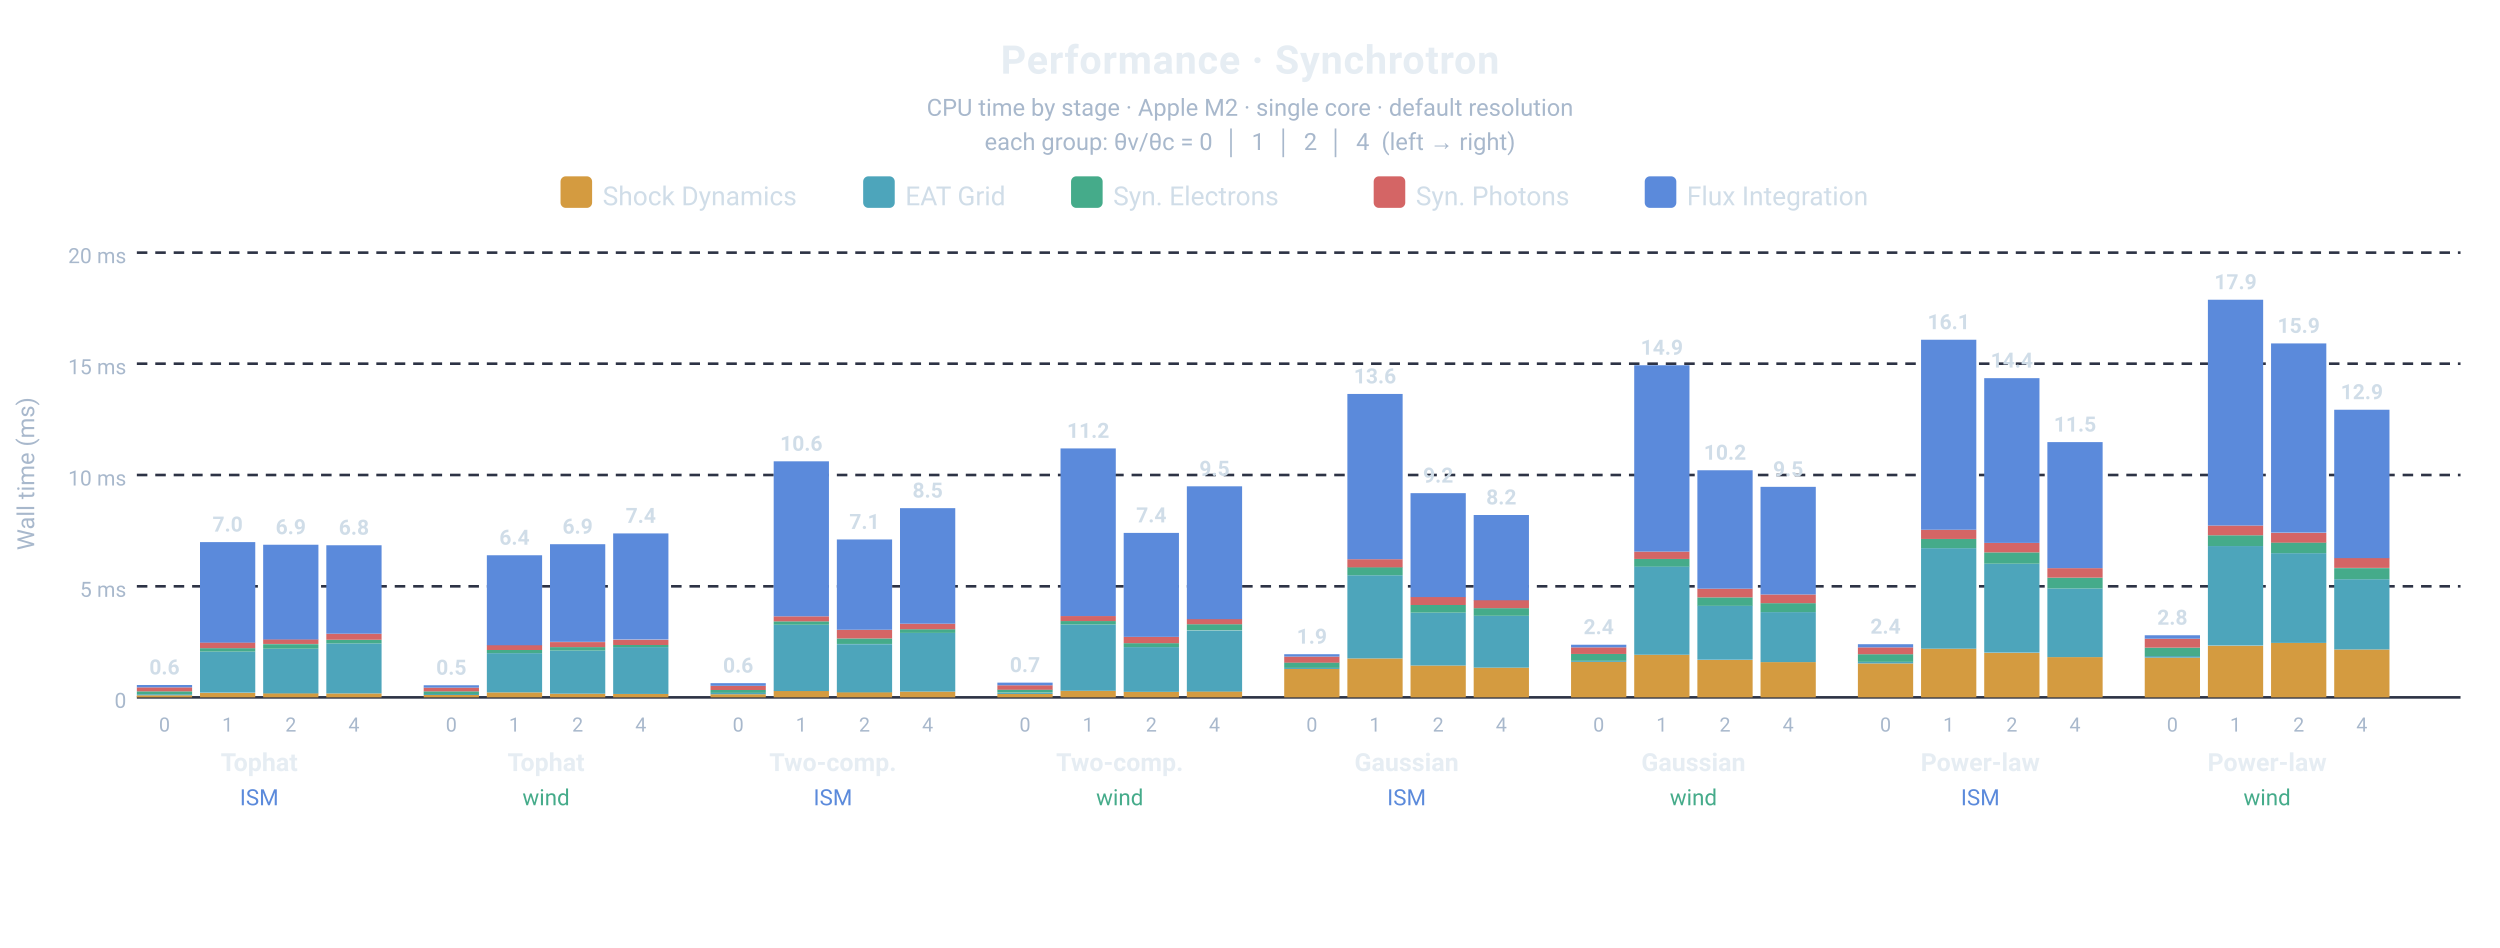
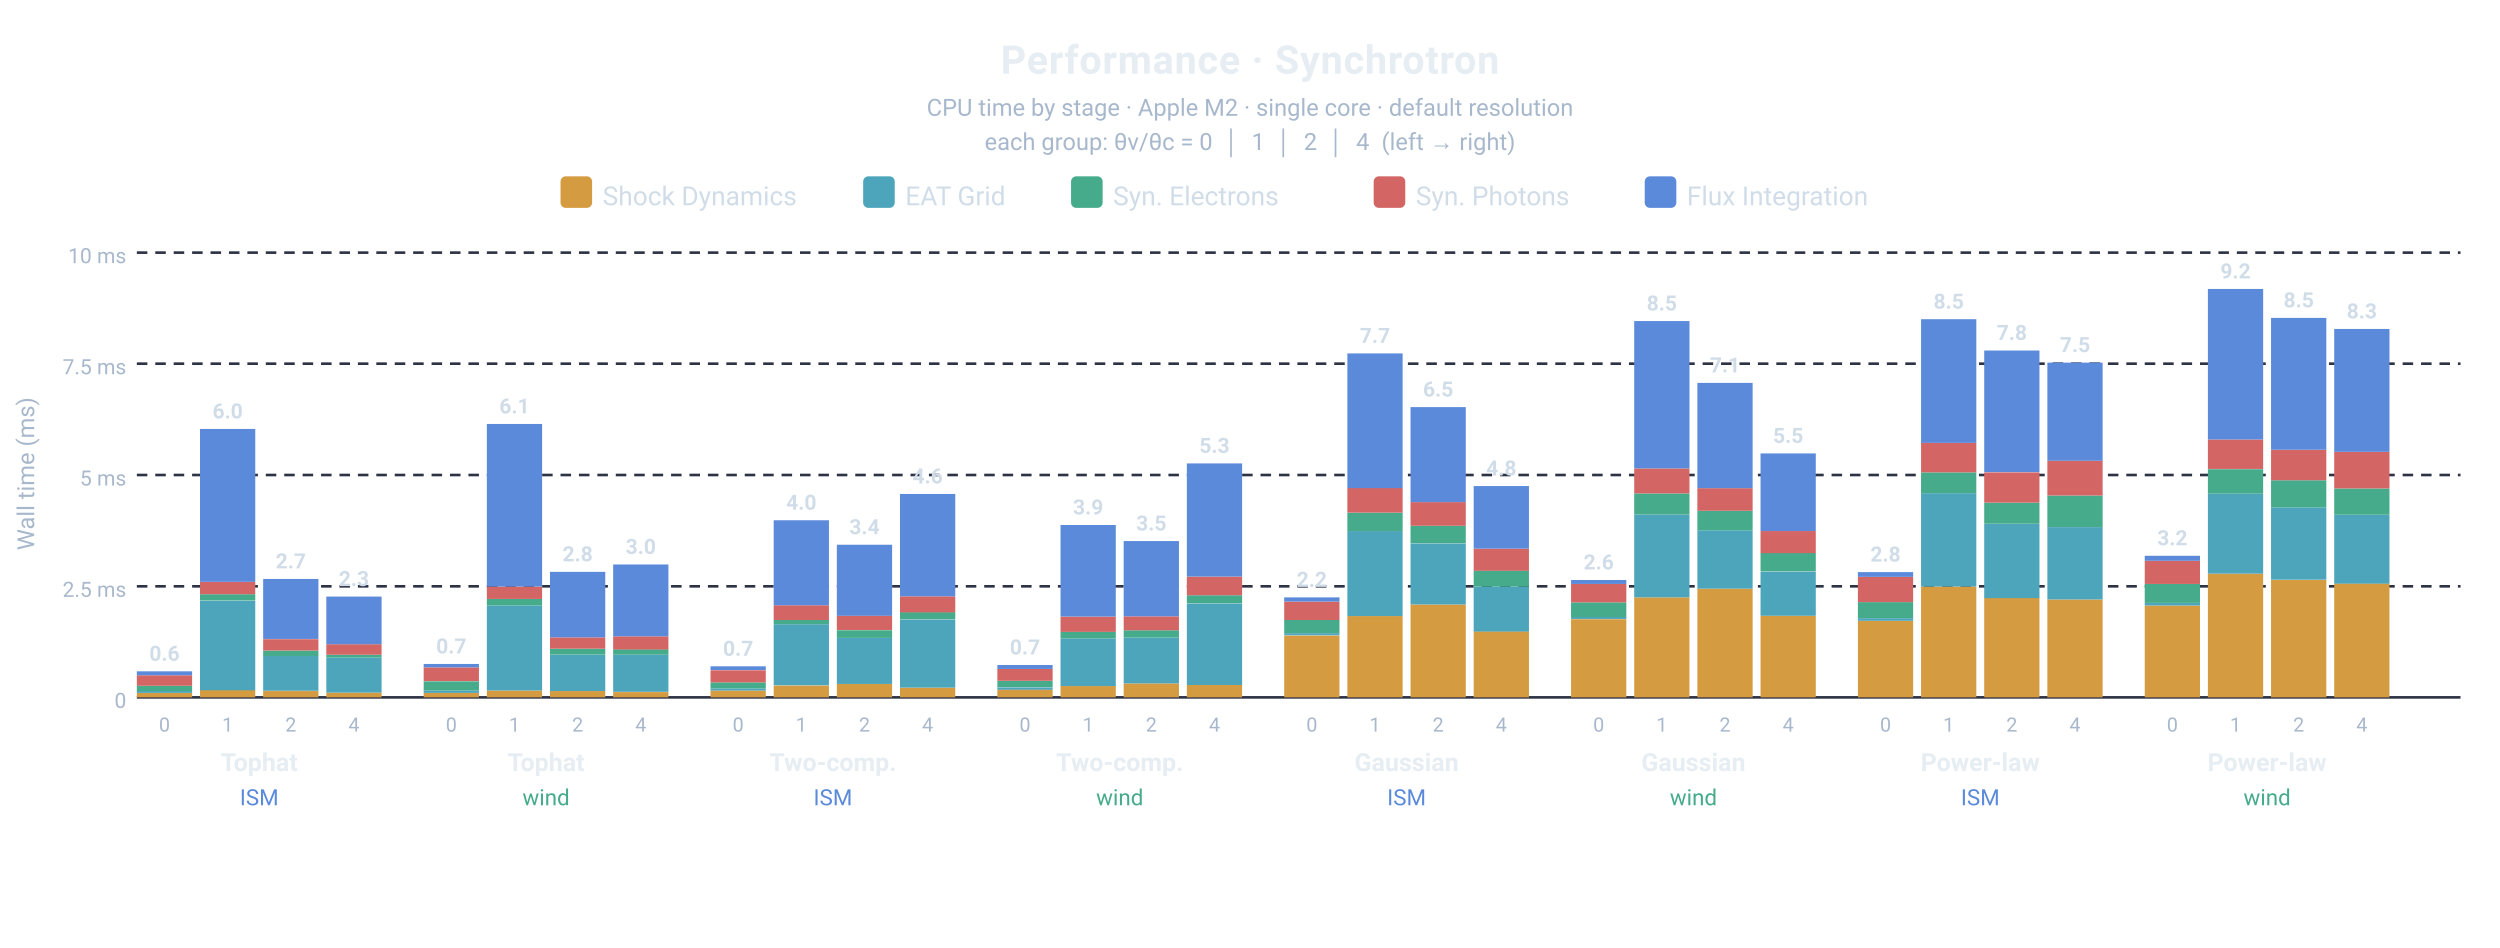
<svg xmlns="http://www.w3.org/2000/svg" viewBox="0 0 950 360" font-family="-apple-system, 'Segoe UI', Roboto, 'Helvetica Neue', Arial, sans-serif">
  <style>
    svg { color-scheme: light dark; }
    .cp { fill: #E6EDF3; }
    .cs { fill: #A8B8CC; }
    .cb { fill: #D0DDE8; }
    .mi { fill: #5B8ADB; }
    .mw { fill: #45AB8A; }
    .gl { stroke: #2D3345; fill: none; }
    @media (prefers-color-scheme: light) {
      .cp { fill: #24292F; }
      .cs { fill: #57606A; }
      .cb { fill: #24292F; }
      .mi { fill: #0969DA; }
      .mw { fill: #1A7F37; }
      .gl { stroke: #D0D7DE; }
    }
  </style>
  <rect width="950" height="360" fill="transparent" rx="12" />
  <text x="475" y="28" text-anchor="middle" font-size="15" font-weight="700" class="cp" letter-spacing="0.3">Performance · Synchrotron</text>
  <text x="475" y="44" text-anchor="middle" font-size="9" class="cs">CPU time by stage · Apple M2 · single core · default resolution</text>
  <text x="475" y="57" text-anchor="middle" font-size="9" class="cs">each group: θv/θc = 0 │ 1 │ 2 │ 4 (left → right)</text>
  <rect x="213" y="67" width="12" height="12" rx="2" fill="#D49B40" />
  <text x="229" y="78" font-size="10" class="cb">Shock Dynamics</text>
  <rect x="328" y="67" width="12" height="12" rx="2" fill="#4DA5BB" />
  <text x="344" y="78" font-size="10" class="cb">EAT Grid</text>
  <rect x="407" y="67" width="12" height="12" rx="2" fill="#45AB8A" />
  <text x="423" y="78" font-size="10" class="cb">Syn. Electrons</text>
  <rect x="522" y="67" width="12" height="12" rx="2" fill="#D46565" />
  <text x="538" y="78" font-size="10" class="cb">Syn. Photons</text>
  <rect x="625" y="67" width="12" height="12" rx="2" fill="#5B8ADB" />
  <text x="641" y="78" font-size="10" class="cb">Flux Integration</text>
  <line x1="52" y1="265" x2="935" y2="265" class="gl" stroke-width="1" />
  <line x1="52" y1="222.8" x2="935" y2="222.8" class="gl" stroke-width="1" stroke-dasharray="4,3" />
-   <text x="48" y="226.8" text-anchor="end" font-size="8" class="cs">5 ms</text>
+   <text x="48" y="226.8" text-anchor="end" font-size="8" class="cs">2.5 ms</text>
  <line x1="52" y1="180.5" x2="935" y2="180.5" class="gl" stroke-width="1" stroke-dasharray="4,3" />
-   <text x="48" y="184.5" text-anchor="end" font-size="8" class="cs">10 ms</text>
+   <text x="48" y="184.5" text-anchor="end" font-size="8" class="cs">5 ms</text>
  <line x1="52" y1="138.2" x2="935" y2="138.2" class="gl" stroke-width="1" stroke-dasharray="4,3" />
-   <text x="48" y="142.2" text-anchor="end" font-size="8" class="cs">15 ms</text>
+   <text x="48" y="142.2" text-anchor="end" font-size="8" class="cs">7.5 ms</text>
  <line x1="52" y1="96.0" x2="935" y2="96.0" class="gl" stroke-width="1" stroke-dasharray="4,3" />
-   <text x="48" y="100.0" text-anchor="end" font-size="8" class="cs">20 ms</text>
+   <text x="48" y="100.0" text-anchor="end" font-size="8" class="cs">10 ms</text>
  <text x="48" y="269" text-anchor="end" font-size="8" class="cs">0</text>
-   <rect x="52.0" y="264.2" width="21" height="0.8" fill="#D49B40" />
-   <rect x="52.0" y="263.8" width="21" height="0.4" fill="#4DA5BB" />
-   <rect x="52.0" y="262.7" width="21" height="1.1" fill="#45AB8A" />
-   <rect x="52.0" y="261.2" width="21" height="1.5" fill="#D46565" />
-   <rect x="52.0" y="260.3" width="21" height="0.9" fill="#5B8ADB" />
-   <text x="62.5" y="256.3" text-anchor="middle" font-size="8" font-weight="600" class="cb">0.6</text>
-   <rect x="76.0" y="263.3" width="21" height="1.7" fill="#D49B40" />
-   <rect x="76.0" y="247.6" width="21" height="15.6" fill="#4DA5BB" />
-   <rect x="76.0" y="246.3" width="21" height="1.3" fill="#45AB8A" />
-   <rect x="76.0" y="244.1" width="21" height="2.2" fill="#D46565" />
-   <rect x="76.0" y="206.0" width="21" height="38.2" fill="#5B8ADB" />
-   <text x="86.5" y="202.0" text-anchor="middle" font-size="8" font-weight="600" class="cb">7.0</text>
-   <rect x="100.0" y="263.4" width="21" height="1.6" fill="#D49B40" />
-   <rect x="100.0" y="246.5" width="21" height="17.0" fill="#4DA5BB" />
-   <rect x="100.0" y="244.8" width="21" height="1.7" fill="#45AB8A" />
-   <rect x="100.0" y="242.9" width="21" height="1.8" fill="#D46565" />
-   <rect x="100.0" y="207.0" width="21" height="36.0" fill="#5B8ADB" />
-   <text x="110.5" y="203.0" text-anchor="middle" font-size="8" font-weight="600" class="cb">6.9</text>
-   <rect x="124.0" y="263.5" width="21" height="1.5" fill="#D49B40" />
-   <rect x="124.0" y="244.5" width="21" height="19.0" fill="#4DA5BB" />
-   <rect x="124.0" y="243.1" width="21" height="1.4" fill="#45AB8A" />
-   <rect x="124.0" y="240.8" width="21" height="2.3" fill="#D46565" />
-   <rect x="124.0" y="207.2" width="21" height="33.6" fill="#5B8ADB" />
-   <text x="134.5" y="203.2" text-anchor="middle" font-size="8" font-weight="600" class="cb">6.8</text>
-   <rect x="161.0" y="264.1" width="21" height="0.9" fill="#D49B40" />
-   <rect x="161.0" y="263.7" width="21" height="0.4" fill="#4DA5BB" />
-   <rect x="161.0" y="262.7" width="21" height="1.1" fill="#45AB8A" />
-   <rect x="161.0" y="261.3" width="21" height="1.4" fill="#D46565" />
-   <rect x="161.0" y="260.4" width="21" height="0.9" fill="#5B8ADB" />
-   <text x="171.5" y="256.4" text-anchor="middle" font-size="8" font-weight="600" class="cb">0.5</text>
-   <rect x="185.0" y="263.1" width="21" height="1.9" fill="#D49B40" />
-   <rect x="185.0" y="248.2" width="21" height="14.9" fill="#4DA5BB" />
-   <rect x="185.0" y="247.0" width="21" height="1.2" fill="#45AB8A" />
-   <rect x="185.0" y="245.1" width="21" height="1.9" fill="#D46565" />
-   <rect x="185.0" y="211.0" width="21" height="34.2" fill="#5B8ADB" />
-   <text x="195.5" y="207.0" text-anchor="middle" font-size="8" font-weight="600" class="cb">6.4</text>
-   <rect x="209.0" y="263.6" width="21" height="1.4" fill="#D49B40" />
-   <rect x="209.0" y="247.2" width="21" height="16.4" fill="#4DA5BB" />
-   <rect x="209.0" y="245.9" width="21" height="1.3" fill="#45AB8A" />
-   <rect x="209.0" y="244.0" width="21" height="1.9" fill="#D46565" />
-   <rect x="209.0" y="206.8" width="21" height="37.1" fill="#5B8ADB" />
-   <text x="219.5" y="202.8" text-anchor="middle" font-size="8" font-weight="600" class="cb">6.9</text>
-   <rect x="233.0" y="263.7" width="21" height="1.3" fill="#D49B40" />
-   <rect x="233.0" y="245.9" width="21" height="17.8" fill="#4DA5BB" />
-   <rect x="233.0" y="245.1" width="21" height="0.8" fill="#45AB8A" />
-   <rect x="233.0" y="243.1" width="21" height="2.0" fill="#D46565" />
-   <rect x="233.0" y="202.7" width="21" height="40.3" fill="#5B8ADB" />
-   <text x="243.5" y="198.7" text-anchor="middle" font-size="8" font-weight="600" class="cb">7.4</text>
-   <rect x="270.0" y="263.8" width="21" height="1.2" fill="#D49B40" />
-   <rect x="270.0" y="263.3" width="21" height="0.5" fill="#4DA5BB" />
-   <rect x="270.0" y="262.2" width="21" height="1.1" fill="#45AB8A" />
-   <rect x="270.0" y="260.6" width="21" height="1.6" fill="#D46565" />
-   <rect x="270.0" y="259.6" width="21" height="1.0" fill="#5B8ADB" />
-   <text x="280.5" y="255.6" text-anchor="middle" font-size="8" font-weight="600" class="cb">0.6</text>
-   <rect x="294.0" y="262.5" width="21" height="2.5" fill="#D49B40" />
-   <rect x="294.0" y="237.4" width="21" height="25.2" fill="#4DA5BB" />
-   <rect x="294.0" y="236.1" width="21" height="1.3" fill="#45AB8A" />
-   <rect x="294.0" y="234.2" width="21" height="1.9" fill="#D46565" />
-   <rect x="294.0" y="175.3" width="21" height="58.9" fill="#5B8ADB" />
-   <text x="304.5" y="171.3" text-anchor="middle" font-size="8" font-weight="600" class="cb">10.6</text>
-   <rect x="318.0" y="263.0" width="21" height="2.0" fill="#D49B40" />
-   <rect x="318.0" y="244.8" width="21" height="18.3" fill="#4DA5BB" />
-   <rect x="318.0" y="242.6" width="21" height="2.1" fill="#45AB8A" />
-   <rect x="318.0" y="239.3" width="21" height="3.3" fill="#D46565" />
-   <rect x="318.0" y="205.0" width="21" height="34.3" fill="#5B8ADB" />
-   <text x="328.5" y="201.0" text-anchor="middle" font-size="8" font-weight="600" class="cb">7.1</text>
-   <rect x="342.0" y="262.8" width="21" height="2.2" fill="#D49B40" />
-   <rect x="342.0" y="240.5" width="21" height="22.3" fill="#4DA5BB" />
-   <rect x="342.0" y="239.1" width="21" height="1.4" fill="#45AB8A" />
-   <rect x="342.0" y="237.0" width="21" height="2.1" fill="#D46565" />
-   <rect x="342.0" y="193.1" width="21" height="43.9" fill="#5B8ADB" />
-   <text x="352.5" y="189.1" text-anchor="middle" font-size="8" font-weight="600" class="cb">8.5</text>
-   <rect x="379.0" y="263.7" width="21" height="1.3" fill="#D49B40" />
-   <rect x="379.0" y="263.3" width="21" height="0.4" fill="#4DA5BB" />
-   <rect x="379.0" y="262.0" width="21" height="1.2" fill="#45AB8A" />
-   <rect x="379.0" y="260.4" width="21" height="1.7" fill="#D46565" />
-   <rect x="379.0" y="259.4" width="21" height="1.0" fill="#5B8ADB" />
-   <text x="389.5" y="255.4" text-anchor="middle" font-size="8" font-weight="600" class="cb">0.7</text>
-   <rect x="403.0" y="262.5" width="21" height="2.5" fill="#D49B40" />
-   <rect x="403.0" y="237.3" width="21" height="25.2" fill="#4DA5BB" />
-   <rect x="403.0" y="236.0" width="21" height="1.3" fill="#45AB8A" />
-   <rect x="403.0" y="234.1" width="21" height="1.9" fill="#D46565" />
-   <rect x="403.0" y="170.4" width="21" height="63.7" fill="#5B8ADB" />
-   <text x="413.5" y="166.4" text-anchor="middle" font-size="8" font-weight="600" class="cb">11.2</text>
-   <rect x="427.0" y="262.9" width="21" height="2.1" fill="#D49B40" />
-   <rect x="427.0" y="245.9" width="21" height="17.0" fill="#4DA5BB" />
-   <rect x="427.0" y="244.4" width="21" height="1.5" fill="#45AB8A" />
-   <rect x="427.0" y="242.0" width="21" height="2.4" fill="#D46565" />
-   <rect x="427.0" y="202.5" width="21" height="39.5" fill="#5B8ADB" />
-   <text x="437.5" y="198.5" text-anchor="middle" font-size="8" font-weight="600" class="cb">7.4</text>
-   <rect x="451.0" y="262.7" width="21" height="2.3" fill="#D49B40" />
-   <rect x="451.0" y="239.6" width="21" height="23.2" fill="#4DA5BB" />
-   <rect x="451.0" y="237.2" width="21" height="2.3" fill="#45AB8A" />
-   <rect x="451.0" y="235.2" width="21" height="2.0" fill="#D46565" />
-   <rect x="451.0" y="184.8" width="21" height="50.5" fill="#5B8ADB" />
-   <text x="461.5" y="180.8" text-anchor="middle" font-size="8" font-weight="600" class="cb">9.5</text>
-   <rect x="488.0" y="254.2" width="21" height="10.8" fill="#D49B40" />
-   <rect x="488.0" y="253.8" width="21" height="0.4" fill="#4DA5BB" />
-   <rect x="488.0" y="251.7" width="21" height="2.1" fill="#45AB8A" />
-   <rect x="488.0" y="249.5" width="21" height="2.3" fill="#D46565" />
-   <rect x="488.0" y="248.6" width="21" height="0.9" fill="#5B8ADB" />
-   <text x="498.5" y="244.6" text-anchor="middle" font-size="8" font-weight="600" class="cb">1.9</text>
-   <rect x="512.0" y="250.2" width="21" height="14.8" fill="#D49B40" />
-   <rect x="512.0" y="218.6" width="21" height="31.6" fill="#4DA5BB" />
-   <rect x="512.0" y="215.5" width="21" height="3.1" fill="#45AB8A" />
-   <rect x="512.0" y="212.5" width="21" height="3.1" fill="#D46565" />
-   <rect x="512.0" y="149.7" width="21" height="62.8" fill="#5B8ADB" />
-   <text x="522.5" y="145.7" text-anchor="middle" font-size="8" font-weight="600" class="cb">13.6</text>
-   <rect x="536.0" y="252.9" width="21" height="12.1" fill="#D49B40" />
-   <rect x="536.0" y="232.8" width="21" height="20.1" fill="#4DA5BB" />
-   <rect x="536.0" y="229.9" width="21" height="2.9" fill="#45AB8A" />
-   <rect x="536.0" y="226.8" width="21" height="3.1" fill="#D46565" />
-   <rect x="536.0" y="187.4" width="21" height="39.5" fill="#5B8ADB" />
-   <text x="546.5" y="183.4" text-anchor="middle" font-size="8" font-weight="600" class="cb">9.2</text>
-   <rect x="560.0" y="253.7" width="21" height="11.3" fill="#D49B40" />
-   <rect x="560.0" y="234.0" width="21" height="19.7" fill="#4DA5BB" />
-   <rect x="560.0" y="231.1" width="21" height="2.9" fill="#45AB8A" />
-   <rect x="560.0" y="228.0" width="21" height="3.1" fill="#D46565" />
-   <rect x="560.0" y="195.7" width="21" height="32.4" fill="#5B8ADB" />
-   <text x="570.5" y="191.7" text-anchor="middle" font-size="8" font-weight="600" class="cb">8.2</text>
-   <rect x="597.0" y="251.5" width="21" height="13.5" fill="#D49B40" />
-   <rect x="597.0" y="251.1" width="21" height="0.4" fill="#4DA5BB" />
-   <rect x="597.0" y="248.5" width="21" height="2.6" fill="#45AB8A" />
-   <rect x="597.0" y="246.0" width="21" height="2.5" fill="#D46565" />
-   <rect x="597.0" y="245.0" width="21" height="1.0" fill="#5B8ADB" />
-   <text x="607.5" y="241.0" text-anchor="middle" font-size="8" font-weight="600" class="cb">2.4</text>
-   <rect x="621.0" y="248.8" width="21" height="16.2" fill="#D49B40" />
-   <rect x="621.0" y="215.2" width="21" height="33.6" fill="#4DA5BB" />
-   <rect x="621.0" y="212.4" width="21" height="2.9" fill="#45AB8A" />
-   <rect x="621.0" y="209.6" width="21" height="2.8" fill="#D46565" />
-   <rect x="621.0" y="138.8" width="21" height="70.8" fill="#5B8ADB" />
-   <text x="631.5" y="134.8" text-anchor="middle" font-size="8" font-weight="600" class="cb">14.9</text>
-   <rect x="645.0" y="250.8" width="21" height="14.2" fill="#D49B40" />
-   <rect x="645.0" y="230.1" width="21" height="20.6" fill="#4DA5BB" />
-   <rect x="645.0" y="227.0" width="21" height="3.2" fill="#45AB8A" />
-   <rect x="645.0" y="223.7" width="21" height="3.3" fill="#D46565" />
-   <rect x="645.0" y="178.7" width="21" height="45.0" fill="#5B8ADB" />
-   <text x="655.5" y="174.7" text-anchor="middle" font-size="8" font-weight="600" class="cb">10.2</text>
-   <rect x="669.0" y="251.6" width="21" height="13.4" fill="#D49B40" />
-   <rect x="669.0" y="232.6" width="21" height="19.0" fill="#4DA5BB" />
-   <rect x="669.0" y="229.2" width="21" height="3.4" fill="#45AB8A" />
-   <rect x="669.0" y="225.9" width="21" height="3.3" fill="#D46565" />
-   <rect x="669.0" y="185.0" width="21" height="40.9" fill="#5B8ADB" />
-   <text x="679.5" y="181.0" text-anchor="middle" font-size="8" font-weight="600" class="cb">9.5</text>
-   <rect x="706.0" y="252.1" width="21" height="12.9" fill="#D49B40" />
-   <rect x="706.0" y="251.5" width="21" height="0.6" fill="#4DA5BB" />
-   <rect x="706.0" y="248.6" width="21" height="2.9" fill="#45AB8A" />
-   <rect x="706.0" y="246.0" width="21" height="2.6" fill="#D46565" />
-   <rect x="706.0" y="244.8" width="21" height="1.2" fill="#5B8ADB" />
-   <text x="716.5" y="240.8" text-anchor="middle" font-size="8" font-weight="600" class="cb">2.4</text>
-   <rect x="730.0" y="246.5" width="21" height="18.5" fill="#D49B40" />
-   <rect x="730.0" y="208.3" width="21" height="38.2" fill="#4DA5BB" />
-   <rect x="730.0" y="204.8" width="21" height="3.5" fill="#45AB8A" />
-   <rect x="730.0" y="201.3" width="21" height="3.5" fill="#D46565" />
-   <rect x="730.0" y="129.1" width="21" height="72.2" fill="#5B8ADB" />
-   <text x="740.5" y="125.1" text-anchor="middle" font-size="8" font-weight="600" class="cb">16.1</text>
-   <rect x="754.0" y="248.1" width="21" height="16.9" fill="#D49B40" />
-   <rect x="754.0" y="214.2" width="21" height="33.8" fill="#4DA5BB" />
-   <rect x="754.0" y="209.9" width="21" height="4.3" fill="#45AB8A" />
-   <rect x="754.0" y="206.3" width="21" height="3.6" fill="#D46565" />
-   <rect x="754.0" y="143.7" width="21" height="62.6" fill="#5B8ADB" />
-   <text x="764.5" y="139.7" text-anchor="middle" font-size="8" font-weight="600" class="cb">14.4</text>
-   <rect x="778.0" y="249.7" width="21" height="15.3" fill="#D49B40" />
-   <rect x="778.0" y="223.6" width="21" height="26.1" fill="#4DA5BB" />
-   <rect x="778.0" y="219.5" width="21" height="4.1" fill="#45AB8A" />
-   <rect x="778.0" y="215.9" width="21" height="3.6" fill="#D46565" />
-   <rect x="778.0" y="168.0" width="21" height="47.9" fill="#5B8ADB" />
-   <text x="788.5" y="164.0" text-anchor="middle" font-size="8" font-weight="600" class="cb">11.5</text>
-   <rect x="815.0" y="249.9" width="21" height="15.1" fill="#D49B40" />
-   <rect x="815.0" y="249.3" width="21" height="0.6" fill="#4DA5BB" />
-   <rect x="815.0" y="246.1" width="21" height="3.2" fill="#45AB8A" />
-   <rect x="815.0" y="242.7" width="21" height="3.4" fill="#D46565" />
-   <rect x="815.0" y="241.4" width="21" height="1.3" fill="#5B8ADB" />
-   <text x="825.5" y="237.4" text-anchor="middle" font-size="8" font-weight="600" class="cb">2.8</text>
-   <rect x="839.0" y="245.4" width="21" height="19.6" fill="#D49B40" />
-   <rect x="839.0" y="207.5" width="21" height="37.8" fill="#4DA5BB" />
-   <rect x="839.0" y="203.4" width="21" height="4.1" fill="#45AB8A" />
-   <rect x="839.0" y="199.7" width="21" height="3.7" fill="#D46565" />
-   <rect x="839.0" y="113.9" width="21" height="85.8" fill="#5B8ADB" />
-   <text x="849.5" y="109.9" text-anchor="middle" font-size="8" font-weight="600" class="cb">17.9</text>
-   <rect x="863.0" y="244.3" width="21" height="20.7" fill="#D49B40" />
-   <rect x="863.0" y="210.2" width="21" height="34.1" fill="#4DA5BB" />
-   <rect x="863.0" y="206.1" width="21" height="4.1" fill="#45AB8A" />
-   <rect x="863.0" y="202.5" width="21" height="3.7" fill="#D46565" />
-   <rect x="863.0" y="130.5" width="21" height="71.9" fill="#5B8ADB" />
-   <text x="873.5" y="126.5" text-anchor="middle" font-size="8" font-weight="600" class="cb">15.9</text>
-   <rect x="887.0" y="246.8" width="21" height="18.2" fill="#D49B40" />
-   <rect x="887.0" y="220.1" width="21" height="26.7" fill="#4DA5BB" />
-   <rect x="887.0" y="215.9" width="21" height="4.2" fill="#45AB8A" />
-   <rect x="887.0" y="212.0" width="21" height="3.8" fill="#D46565" />
-   <rect x="887.0" y="155.7" width="21" height="56.4" fill="#5B8ADB" />
-   <text x="897.5" y="151.7" text-anchor="middle" font-size="8" font-weight="600" class="cb">12.9</text>
+   <rect x="52.0" y="263.3" width="21" height="1.7" fill="#D49B40" />
+   <rect x="52.0" y="262.5" width="21" height="0.8" fill="#4DA5BB" />
+   <rect x="52.0" y="260.6" width="21" height="2.0" fill="#45AB8A" />
+   <rect x="52.0" y="256.6" width="21" height="4.0" fill="#D46565" />
+   <rect x="52.0" y="255.1" width="21" height="1.5" fill="#5B8ADB" />
+   <text x="62.5" y="251.1" text-anchor="middle" font-size="8" font-weight="600" class="cb">0.6</text>
+   <rect x="76.0" y="262.2" width="21" height="2.8" fill="#D49B40" />
+   <rect x="76.0" y="228.3" width="21" height="34.0" fill="#4DA5BB" />
+   <rect x="76.0" y="225.8" width="21" height="2.4" fill="#45AB8A" />
+   <rect x="76.0" y="221.1" width="21" height="4.7" fill="#D46565" />
+   <rect x="76.0" y="163.0" width="21" height="58.1" fill="#5B8ADB" />
+   <text x="86.5" y="159.0" text-anchor="middle" font-size="8" font-weight="600" class="cb">6.0</text>
+   <rect x="100.0" y="262.6" width="21" height="2.4" fill="#D49B40" />
+   <rect x="100.0" y="249.2" width="21" height="13.3" fill="#4DA5BB" />
+   <rect x="100.0" y="247.2" width="21" height="2.1" fill="#45AB8A" />
+   <rect x="100.0" y="242.9" width="21" height="4.3" fill="#D46565" />
+   <rect x="100.0" y="220.0" width="21" height="22.8" fill="#5B8ADB" />
+   <text x="110.5" y="216.0" text-anchor="middle" font-size="8" font-weight="600" class="cb">2.7</text>
+   <rect x="124.0" y="263.2" width="21" height="1.8" fill="#D49B40" />
+   <rect x="124.0" y="249.9" width="21" height="13.3" fill="#4DA5BB" />
+   <rect x="124.0" y="248.8" width="21" height="1.1" fill="#45AB8A" />
+   <rect x="124.0" y="244.8" width="21" height="4.0" fill="#D46565" />
+   <rect x="124.0" y="226.7" width="21" height="18.1" fill="#5B8ADB" />
+   <text x="134.5" y="222.7" text-anchor="middle" font-size="8" font-weight="600" class="cb">2.3</text>
+   <rect x="161.0" y="263.3" width="21" height="1.7" fill="#D49B40" />
+   <rect x="161.0" y="262.4" width="21" height="0.9" fill="#4DA5BB" />
+   <rect x="161.0" y="258.9" width="21" height="3.5" fill="#45AB8A" />
+   <rect x="161.0" y="253.6" width="21" height="5.2" fill="#D46565" />
+   <rect x="161.0" y="252.3" width="21" height="1.3" fill="#5B8ADB" />
+   <text x="171.5" y="248.3" text-anchor="middle" font-size="8" font-weight="600" class="cb">0.7</text>
+   <rect x="185.0" y="262.4" width="21" height="2.6" fill="#D49B40" />
+   <rect x="185.0" y="230.1" width="21" height="32.3" fill="#4DA5BB" />
+   <rect x="185.0" y="227.6" width="21" height="2.5" fill="#45AB8A" />
+   <rect x="185.0" y="222.9" width="21" height="4.7" fill="#D46565" />
+   <rect x="185.0" y="161.1" width="21" height="61.8" fill="#5B8ADB" />
+   <text x="195.5" y="157.1" text-anchor="middle" font-size="8" font-weight="600" class="cb">6.1</text>
+   <rect x="209.0" y="262.6" width="21" height="2.4" fill="#D49B40" />
+   <rect x="209.0" y="248.9" width="21" height="13.7" fill="#4DA5BB" />
+   <rect x="209.0" y="246.5" width="21" height="2.3" fill="#45AB8A" />
+   <rect x="209.0" y="242.2" width="21" height="4.3" fill="#D46565" />
+   <rect x="209.0" y="217.3" width="21" height="24.9" fill="#5B8ADB" />
+   <text x="219.5" y="213.3" text-anchor="middle" font-size="8" font-weight="600" class="cb">2.8</text>
+   <rect x="233.0" y="263.0" width="21" height="2.0" fill="#D49B40" />
+   <rect x="233.0" y="248.8" width="21" height="14.1" fill="#4DA5BB" />
+   <rect x="233.0" y="246.7" width="21" height="2.1" fill="#45AB8A" />
+   <rect x="233.0" y="241.8" width="21" height="5.0" fill="#D46565" />
+   <rect x="233.0" y="214.5" width="21" height="27.3" fill="#5B8ADB" />
+   <text x="243.5" y="210.5" text-anchor="middle" font-size="8" font-weight="600" class="cb">3.0</text>
+   <rect x="270.0" y="262.4" width="21" height="2.6" fill="#D49B40" />
+   <rect x="270.0" y="261.6" width="21" height="0.8" fill="#4DA5BB" />
+   <rect x="270.0" y="259.3" width="21" height="2.3" fill="#45AB8A" />
+   <rect x="270.0" y="254.7" width="21" height="4.6" fill="#D46565" />
+   <rect x="270.0" y="253.2" width="21" height="1.4" fill="#5B8ADB" />
+   <text x="280.5" y="249.2" text-anchor="middle" font-size="8" font-weight="600" class="cb">0.7</text>
+   <rect x="294.0" y="260.5" width="21" height="4.5" fill="#D49B40" />
+   <rect x="294.0" y="237.2" width="21" height="23.2" fill="#4DA5BB" />
+   <rect x="294.0" y="235.6" width="21" height="1.6" fill="#45AB8A" />
+   <rect x="294.0" y="230.0" width="21" height="5.6" fill="#D46565" />
+   <rect x="294.0" y="197.7" width="21" height="32.3" fill="#5B8ADB" />
+   <text x="304.5" y="193.7" text-anchor="middle" font-size="8" font-weight="600" class="cb">4.0</text>
+   <rect x="318.0" y="259.9" width="21" height="5.1" fill="#D49B40" />
+   <rect x="318.0" y="242.4" width="21" height="17.5" fill="#4DA5BB" />
+   <rect x="318.0" y="239.5" width="21" height="2.9" fill="#45AB8A" />
+   <rect x="318.0" y="233.9" width="21" height="5.5" fill="#D46565" />
+   <rect x="318.0" y="207.0" width="21" height="27.0" fill="#5B8ADB" />
+   <text x="328.5" y="203.0" text-anchor="middle" font-size="8" font-weight="600" class="cb">3.4</text>
+   <rect x="342.0" y="261.3" width="21" height="3.7" fill="#D49B40" />
+   <rect x="342.0" y="235.4" width="21" height="25.9" fill="#4DA5BB" />
+   <rect x="342.0" y="232.6" width="21" height="2.7" fill="#45AB8A" />
+   <rect x="342.0" y="226.6" width="21" height="6.1" fill="#D46565" />
+   <rect x="342.0" y="187.7" width="21" height="38.9" fill="#5B8ADB" />
+   <text x="352.5" y="183.7" text-anchor="middle" font-size="8" font-weight="600" class="cb">4.6</text>
+   <rect x="379.0" y="262.0" width="21" height="3.0" fill="#D49B40" />
+   <rect x="379.0" y="261.2" width="21" height="0.9" fill="#4DA5BB" />
+   <rect x="379.0" y="258.7" width="21" height="2.4" fill="#45AB8A" />
+   <rect x="379.0" y="254.2" width="21" height="4.5" fill="#D46565" />
+   <rect x="379.0" y="252.7" width="21" height="1.5" fill="#5B8ADB" />
+   <text x="389.5" y="248.7" text-anchor="middle" font-size="8" font-weight="600" class="cb">0.7</text>
+   <rect x="403.0" y="260.7" width="21" height="4.3" fill="#D49B40" />
+   <rect x="403.0" y="242.6" width="21" height="18.1" fill="#4DA5BB" />
+   <rect x="403.0" y="240.0" width="21" height="2.6" fill="#45AB8A" />
+   <rect x="403.0" y="234.3" width="21" height="5.8" fill="#D46565" />
+   <rect x="403.0" y="199.5" width="21" height="34.8" fill="#5B8ADB" />
+   <text x="413.5" y="195.5" text-anchor="middle" font-size="8" font-weight="600" class="cb">3.9</text>
+   <rect x="427.0" y="259.7" width="21" height="5.3" fill="#D49B40" />
+   <rect x="427.0" y="242.3" width="21" height="17.4" fill="#4DA5BB" />
+   <rect x="427.0" y="239.5" width="21" height="2.8" fill="#45AB8A" />
+   <rect x="427.0" y="234.2" width="21" height="5.3" fill="#D46565" />
+   <rect x="427.0" y="205.6" width="21" height="28.6" fill="#5B8ADB" />
+   <text x="437.5" y="201.6" text-anchor="middle" font-size="8" font-weight="600" class="cb">3.5</text>
+   <rect x="451.0" y="260.2" width="21" height="4.8" fill="#D49B40" />
+   <rect x="451.0" y="229.3" width="21" height="31.0" fill="#4DA5BB" />
+   <rect x="451.0" y="226.2" width="21" height="3.0" fill="#45AB8A" />
+   <rect x="451.0" y="219.1" width="21" height="7.1" fill="#D46565" />
+   <rect x="451.0" y="176.1" width="21" height="43.0" fill="#5B8ADB" />
+   <text x="461.5" y="172.1" text-anchor="middle" font-size="8" font-weight="600" class="cb">5.3</text>
+   <rect x="488.0" y="241.5" width="21" height="23.5" fill="#D49B40" />
+   <rect x="488.0" y="240.6" width="21" height="0.8" fill="#4DA5BB" />
+   <rect x="488.0" y="235.6" width="21" height="5.0" fill="#45AB8A" />
+   <rect x="488.0" y="228.6" width="21" height="7.0" fill="#D46565" />
+   <rect x="488.0" y="227.0" width="21" height="1.6" fill="#5B8ADB" />
+   <text x="498.5" y="223.0" text-anchor="middle" font-size="8" font-weight="600" class="cb">2.2</text>
+   <rect x="512.0" y="234.1" width="21" height="30.9" fill="#D49B40" />
+   <rect x="512.0" y="201.8" width="21" height="32.3" fill="#4DA5BB" />
+   <rect x="512.0" y="194.8" width="21" height="7.0" fill="#45AB8A" />
+   <rect x="512.0" y="185.4" width="21" height="9.4" fill="#D46565" />
+   <rect x="512.0" y="134.3" width="21" height="51.2" fill="#5B8ADB" />
+   <text x="522.5" y="130.3" text-anchor="middle" font-size="8" font-weight="600" class="cb">7.7</text>
+   <rect x="536.0" y="229.7" width="21" height="35.3" fill="#D49B40" />
+   <rect x="536.0" y="206.5" width="21" height="23.2" fill="#4DA5BB" />
+   <rect x="536.0" y="199.8" width="21" height="6.6" fill="#45AB8A" />
+   <rect x="536.0" y="190.8" width="21" height="9.0" fill="#D46565" />
+   <rect x="536.0" y="154.7" width="21" height="36.1" fill="#5B8ADB" />
+   <text x="546.5" y="150.7" text-anchor="middle" font-size="8" font-weight="600" class="cb">6.5</text>
+   <rect x="560.0" y="239.9" width="21" height="25.1" fill="#D49B40" />
+   <rect x="560.0" y="222.9" width="21" height="17.1" fill="#4DA5BB" />
+   <rect x="560.0" y="216.8" width="21" height="6.1" fill="#45AB8A" />
+   <rect x="560.0" y="208.5" width="21" height="8.4" fill="#D46565" />
+   <rect x="560.0" y="184.7" width="21" height="23.8" fill="#5B8ADB" />
+   <text x="570.5" y="180.7" text-anchor="middle" font-size="8" font-weight="600" class="cb">4.8</text>
+   <rect x="597.0" y="235.3" width="21" height="29.7" fill="#D49B40" />
+   <rect x="597.0" y="234.4" width="21" height="0.8" fill="#4DA5BB" />
+   <rect x="597.0" y="228.9" width="21" height="5.6" fill="#45AB8A" />
+   <rect x="597.0" y="221.9" width="21" height="7.0" fill="#D46565" />
+   <rect x="597.0" y="220.4" width="21" height="1.5" fill="#5B8ADB" />
+   <text x="607.5" y="216.4" text-anchor="middle" font-size="8" font-weight="600" class="cb">2.6</text>
+   <rect x="621.0" y="227.0" width="21" height="38.0" fill="#D49B40" />
+   <rect x="621.0" y="195.5" width="21" height="31.5" fill="#4DA5BB" />
+   <rect x="621.0" y="187.5" width="21" height="8.0" fill="#45AB8A" />
+   <rect x="621.0" y="178.0" width="21" height="9.5" fill="#D46565" />
+   <rect x="621.0" y="122.0" width="21" height="56.0" fill="#5B8ADB" />
+   <text x="631.5" y="118.0" text-anchor="middle" font-size="8" font-weight="600" class="cb">8.5</text>
+   <rect x="645.0" y="223.7" width="21" height="41.3" fill="#D49B40" />
+   <rect x="645.0" y="201.5" width="21" height="22.2" fill="#4DA5BB" />
+   <rect x="645.0" y="194.1" width="21" height="7.4" fill="#45AB8A" />
+   <rect x="645.0" y="185.5" width="21" height="8.6" fill="#D46565" />
+   <rect x="645.0" y="145.5" width="21" height="40.0" fill="#5B8ADB" />
+   <text x="655.5" y="141.5" text-anchor="middle" font-size="8" font-weight="600" class="cb">7.1</text>
+   <rect x="669.0" y="234.0" width="21" height="31.0" fill="#D49B40" />
+   <rect x="669.0" y="217.2" width="21" height="16.8" fill="#4DA5BB" />
+   <rect x="669.0" y="210.1" width="21" height="7.0" fill="#45AB8A" />
+   <rect x="669.0" y="201.8" width="21" height="8.4" fill="#D46565" />
+   <rect x="669.0" y="172.3" width="21" height="29.5" fill="#5B8ADB" />
+   <text x="679.5" y="168.3" text-anchor="middle" font-size="8" font-weight="600" class="cb">5.5</text>
+   <rect x="706.0" y="235.9" width="21" height="29.1" fill="#D49B40" />
+   <rect x="706.0" y="234.9" width="21" height="1.0" fill="#4DA5BB" />
+   <rect x="706.0" y="228.8" width="21" height="6.1" fill="#45AB8A" />
+   <rect x="706.0" y="219.2" width="21" height="9.6" fill="#D46565" />
+   <rect x="706.0" y="217.4" width="21" height="1.8" fill="#5B8ADB" />
+   <text x="716.5" y="213.4" text-anchor="middle" font-size="8" font-weight="600" class="cb">2.8</text>
+   <rect x="730.0" y="222.9" width="21" height="42.1" fill="#D49B40" />
+   <rect x="730.0" y="187.4" width="21" height="35.5" fill="#4DA5BB" />
+   <rect x="730.0" y="179.5" width="21" height="7.9" fill="#45AB8A" />
+   <rect x="730.0" y="168.3" width="21" height="11.2" fill="#D46565" />
+   <rect x="730.0" y="121.3" width="21" height="47.0" fill="#5B8ADB" />
+   <text x="740.5" y="117.3" text-anchor="middle" font-size="8" font-weight="600" class="cb">8.5</text>
+   <rect x="754.0" y="227.2" width="21" height="37.8" fill="#D49B40" />
+   <rect x="754.0" y="199.0" width="21" height="28.3" fill="#4DA5BB" />
+   <rect x="754.0" y="191.0" width="21" height="8.0" fill="#45AB8A" />
+   <rect x="754.0" y="179.5" width="21" height="11.5" fill="#D46565" />
+   <rect x="754.0" y="133.2" width="21" height="46.2" fill="#5B8ADB" />
+   <text x="764.5" y="129.2" text-anchor="middle" font-size="8" font-weight="600" class="cb">7.8</text>
+   <rect x="778.0" y="227.8" width="21" height="37.2" fill="#D49B40" />
+   <rect x="778.0" y="200.3" width="21" height="27.5" fill="#4DA5BB" />
+   <rect x="778.0" y="188.3" width="21" height="12.0" fill="#45AB8A" />
+   <rect x="778.0" y="175.1" width="21" height="13.2" fill="#D46565" />
+   <rect x="778.0" y="137.8" width="21" height="37.3" fill="#5B8ADB" />
+   <text x="788.5" y="133.8" text-anchor="middle" font-size="8" font-weight="600" class="cb">7.5</text>
+   <rect x="815.0" y="230.1" width="21" height="34.9" fill="#D49B40" />
+   <rect x="815.0" y="229.1" width="21" height="1.0" fill="#4DA5BB" />
+   <rect x="815.0" y="221.9" width="21" height="7.2" fill="#45AB8A" />
+   <rect x="815.0" y="213.1" width="21" height="8.8" fill="#D46565" />
+   <rect x="815.0" y="211.2" width="21" height="1.9" fill="#5B8ADB" />
+   <text x="825.5" y="207.2" text-anchor="middle" font-size="8" font-weight="600" class="cb">3.2</text>
+   <rect x="839.0" y="218.0" width="21" height="47.0" fill="#D49B40" />
+   <rect x="839.0" y="187.6" width="21" height="30.4" fill="#4DA5BB" />
+   <rect x="839.0" y="178.3" width="21" height="9.3" fill="#45AB8A" />
+   <rect x="839.0" y="167.0" width="21" height="11.2" fill="#D46565" />
+   <rect x="839.0" y="109.8" width="21" height="57.2" fill="#5B8ADB" />
+   <text x="849.5" y="105.8" text-anchor="middle" font-size="8" font-weight="600" class="cb">9.2</text>
+   <rect x="863.0" y="220.4" width="21" height="44.6" fill="#D49B40" />
+   <rect x="863.0" y="192.8" width="21" height="27.5" fill="#4DA5BB" />
+   <rect x="863.0" y="182.5" width="21" height="10.3" fill="#45AB8A" />
+   <rect x="863.0" y="170.9" width="21" height="11.6" fill="#D46565" />
+   <rect x="863.0" y="120.8" width="21" height="50.1" fill="#5B8ADB" />
+   <text x="873.5" y="116.8" text-anchor="middle" font-size="8" font-weight="600" class="cb">8.5</text>
+   <rect x="887.0" y="221.7" width="21" height="43.3" fill="#D49B40" />
+   <rect x="887.0" y="195.6" width="21" height="26.2" fill="#4DA5BB" />
+   <rect x="887.0" y="185.6" width="21" height="10.0" fill="#45AB8A" />
+   <rect x="887.0" y="171.7" width="21" height="13.9" fill="#D46565" />
+   <rect x="887.0" y="125.0" width="21" height="46.7" fill="#5B8ADB" />
+   <text x="897.5" y="121.0" text-anchor="middle" font-size="8" font-weight="600" class="cb">8.3</text>
  <text x="62.5" y="278" text-anchor="middle" font-size="7.5" class="cs">0</text>
  <text x="86.5" y="278" text-anchor="middle" font-size="7.5" class="cs">1</text>
  <text x="110.5" y="278" text-anchor="middle" font-size="7.5" class="cs">2</text>
  <text x="134.5" y="278" text-anchor="middle" font-size="7.5" class="cs">4</text>
  <text x="171.5" y="278" text-anchor="middle" font-size="7.5" class="cs">0</text>
  <text x="195.5" y="278" text-anchor="middle" font-size="7.5" class="cs">1</text>
  <text x="219.5" y="278" text-anchor="middle" font-size="7.5" class="cs">2</text>
  <text x="243.5" y="278" text-anchor="middle" font-size="7.5" class="cs">4</text>
  <text x="280.5" y="278" text-anchor="middle" font-size="7.5" class="cs">0</text>
  <text x="304.5" y="278" text-anchor="middle" font-size="7.5" class="cs">1</text>
  <text x="328.5" y="278" text-anchor="middle" font-size="7.5" class="cs">2</text>
  <text x="352.5" y="278" text-anchor="middle" font-size="7.5" class="cs">4</text>
  <text x="389.5" y="278" text-anchor="middle" font-size="7.5" class="cs">0</text>
  <text x="413.5" y="278" text-anchor="middle" font-size="7.5" class="cs">1</text>
  <text x="437.5" y="278" text-anchor="middle" font-size="7.5" class="cs">2</text>
  <text x="461.5" y="278" text-anchor="middle" font-size="7.5" class="cs">4</text>
  <text x="498.5" y="278" text-anchor="middle" font-size="7.5" class="cs">0</text>
  <text x="522.5" y="278" text-anchor="middle" font-size="7.5" class="cs">1</text>
  <text x="546.5" y="278" text-anchor="middle" font-size="7.5" class="cs">2</text>
  <text x="570.5" y="278" text-anchor="middle" font-size="7.5" class="cs">4</text>
  <text x="607.5" y="278" text-anchor="middle" font-size="7.5" class="cs">0</text>
  <text x="631.5" y="278" text-anchor="middle" font-size="7.5" class="cs">1</text>
  <text x="655.5" y="278" text-anchor="middle" font-size="7.5" class="cs">2</text>
  <text x="679.5" y="278" text-anchor="middle" font-size="7.5" class="cs">4</text>
  <text x="716.5" y="278" text-anchor="middle" font-size="7.5" class="cs">0</text>
  <text x="740.5" y="278" text-anchor="middle" font-size="7.5" class="cs">1</text>
  <text x="764.5" y="278" text-anchor="middle" font-size="7.5" class="cs">2</text>
  <text x="788.5" y="278" text-anchor="middle" font-size="7.5" class="cs">4</text>
  <text x="825.5" y="278" text-anchor="middle" font-size="7.5" class="cs">0</text>
  <text x="849.5" y="278" text-anchor="middle" font-size="7.5" class="cs">1</text>
  <text x="873.5" y="278" text-anchor="middle" font-size="7.5" class="cs">2</text>
  <text x="897.5" y="278" text-anchor="middle" font-size="7.5" class="cs">4</text>
  <text x="98.5" y="293" text-anchor="middle" font-size="9.5" font-weight="700" class="cp">Tophat</text>
  <text x="98.5" y="306" text-anchor="middle" font-size="8.5" class="mi">ISM</text>
  <text x="207.5" y="293" text-anchor="middle" font-size="9.5" font-weight="700" class="cp">Tophat</text>
  <text x="207.5" y="306" text-anchor="middle" font-size="8.5" class="mw">wind</text>
  <text x="316.5" y="293" text-anchor="middle" font-size="9.5" font-weight="700" class="cp">Two-comp.</text>
  <text x="316.5" y="306" text-anchor="middle" font-size="8.5" class="mi">ISM</text>
  <text x="425.5" y="293" text-anchor="middle" font-size="9.5" font-weight="700" class="cp">Two-comp.</text>
  <text x="425.5" y="306" text-anchor="middle" font-size="8.5" class="mw">wind</text>
  <text x="534.5" y="293" text-anchor="middle" font-size="9.5" font-weight="700" class="cp">Gaussian</text>
  <text x="534.5" y="306" text-anchor="middle" font-size="8.5" class="mi">ISM</text>
  <text x="643.5" y="293" text-anchor="middle" font-size="9.5" font-weight="700" class="cp">Gaussian</text>
  <text x="643.5" y="306" text-anchor="middle" font-size="8.5" class="mw">wind</text>
  <text x="752.5" y="293" text-anchor="middle" font-size="9.5" font-weight="700" class="cp">Power-law</text>
  <text x="752.5" y="306" text-anchor="middle" font-size="8.5" class="mi">ISM</text>
  <text x="861.5" y="293" text-anchor="middle" font-size="9.5" font-weight="700" class="cp">Power-law</text>
  <text x="861.5" y="306" text-anchor="middle" font-size="8.5" class="mw">wind</text>
  <text x="13" y="180" text-anchor="middle" font-size="9" class="cs" transform="rotate(-90, 13, 180)">Wall time (ms)</text>
</svg>
